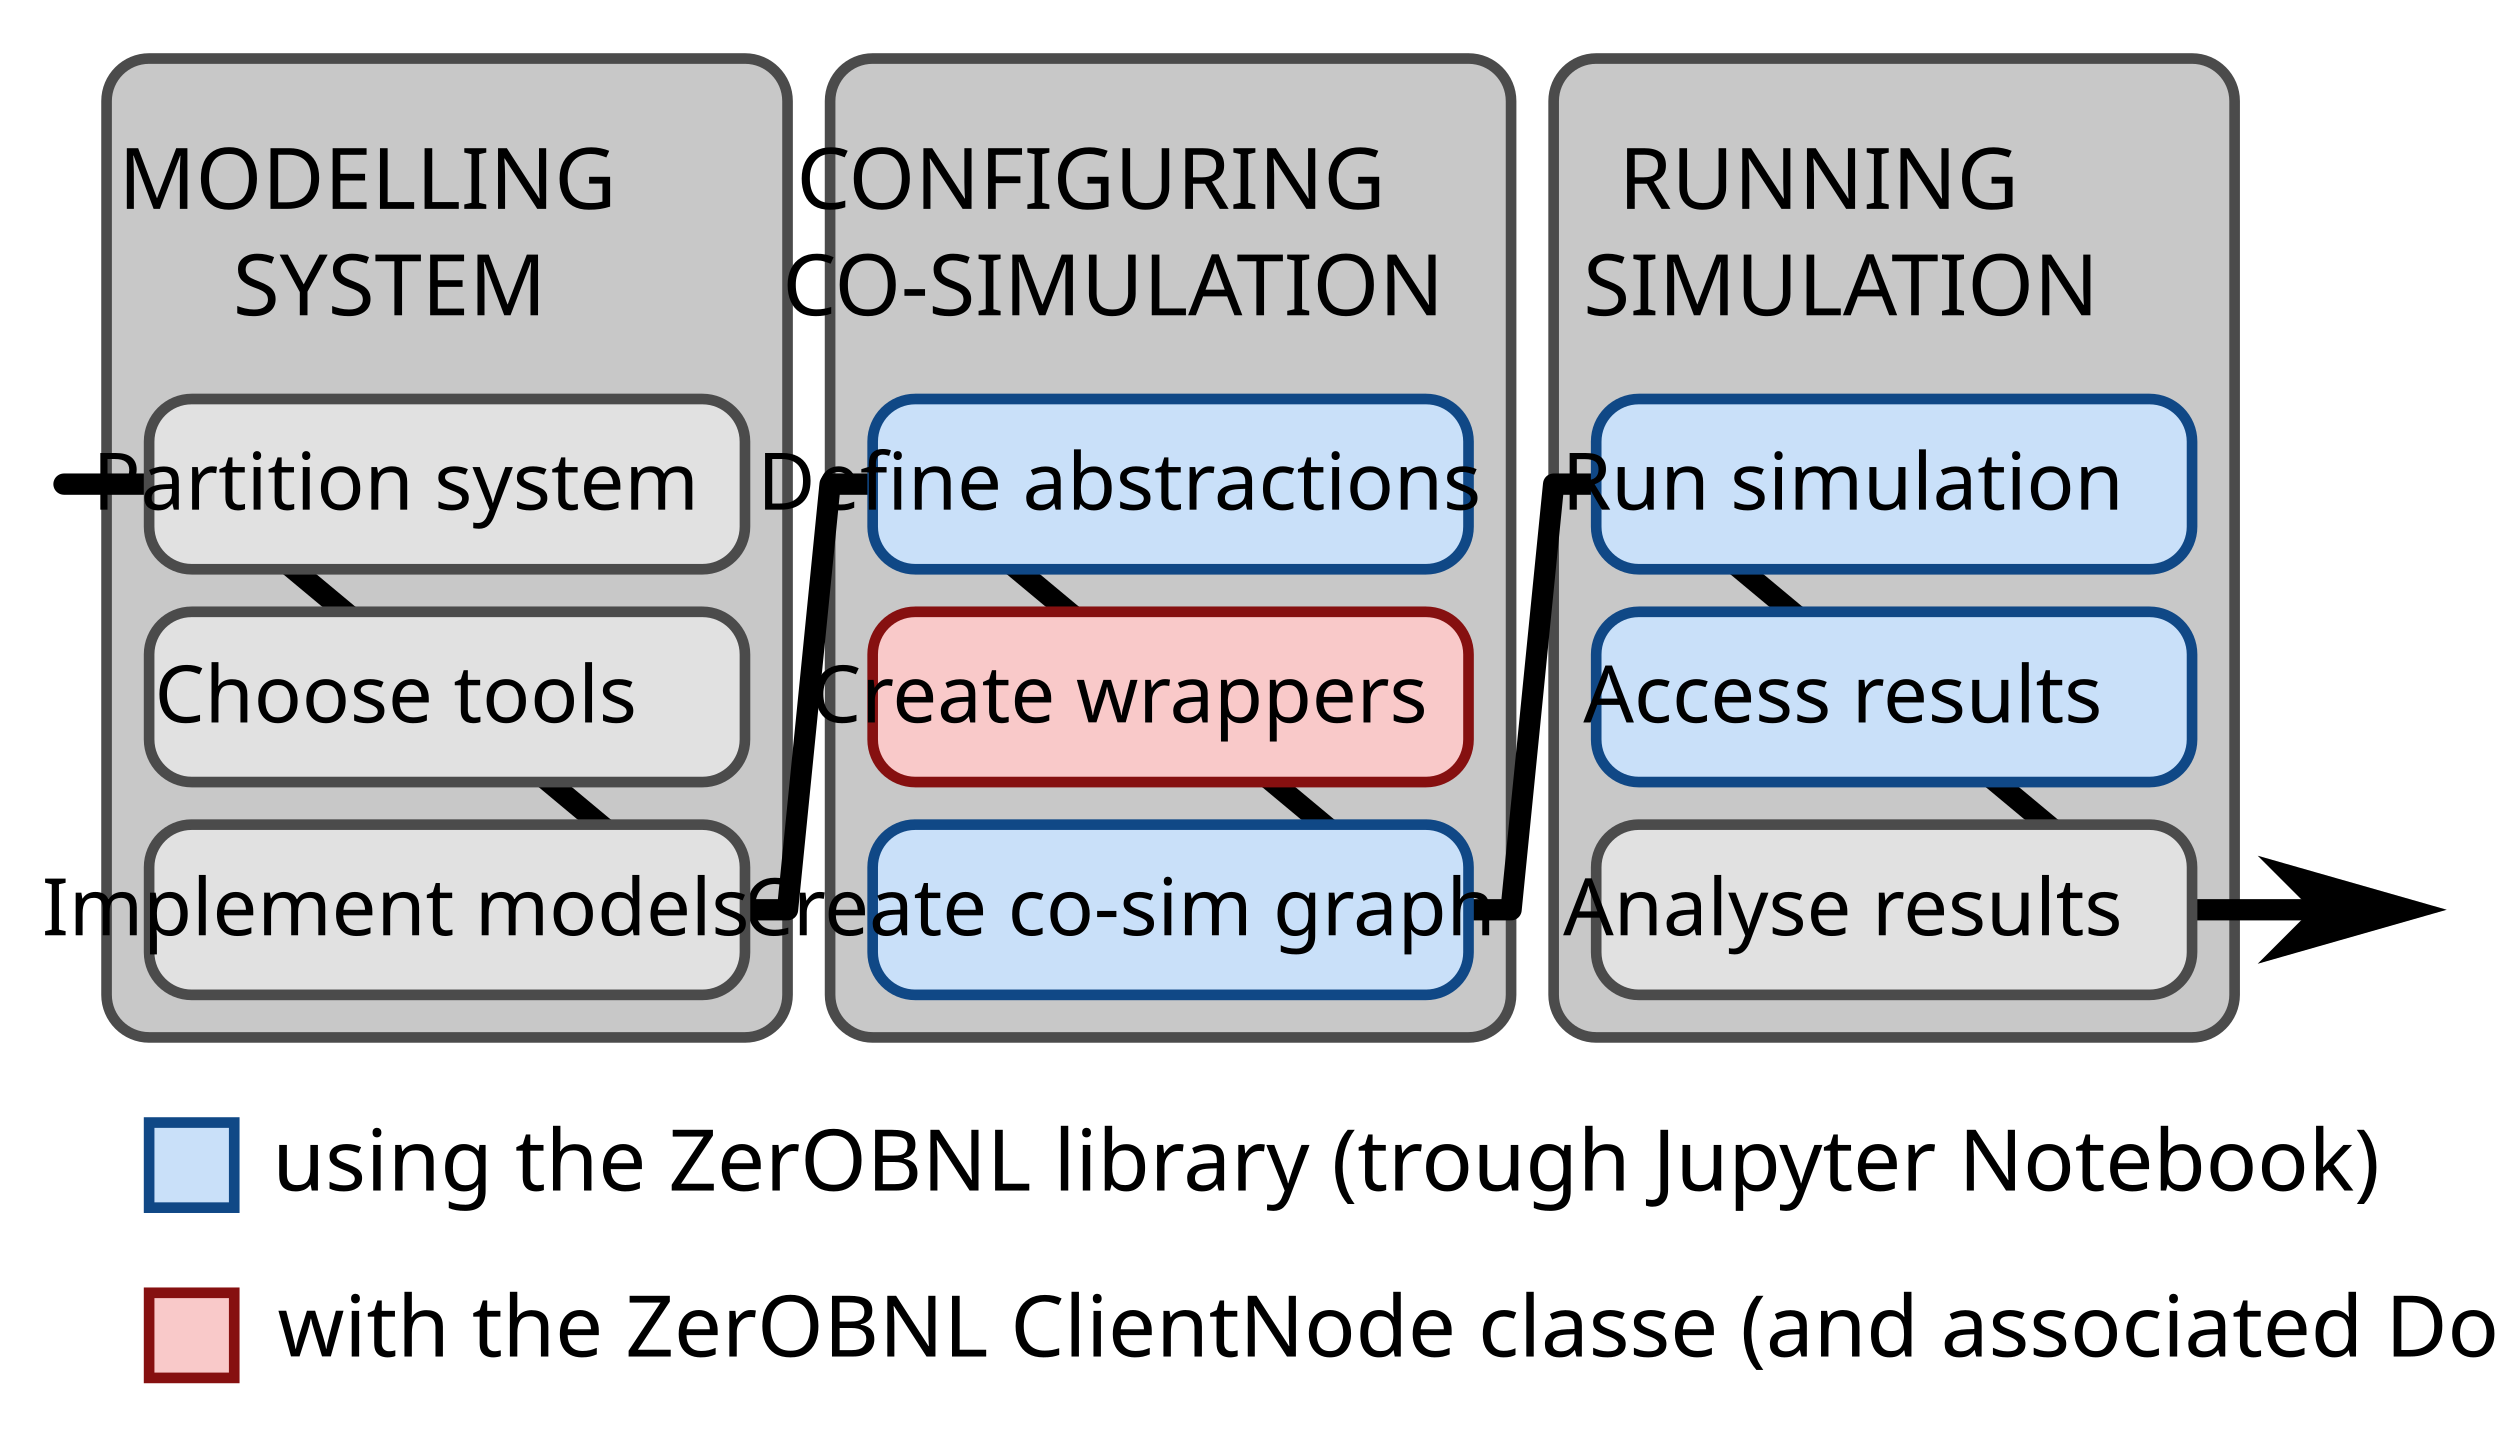
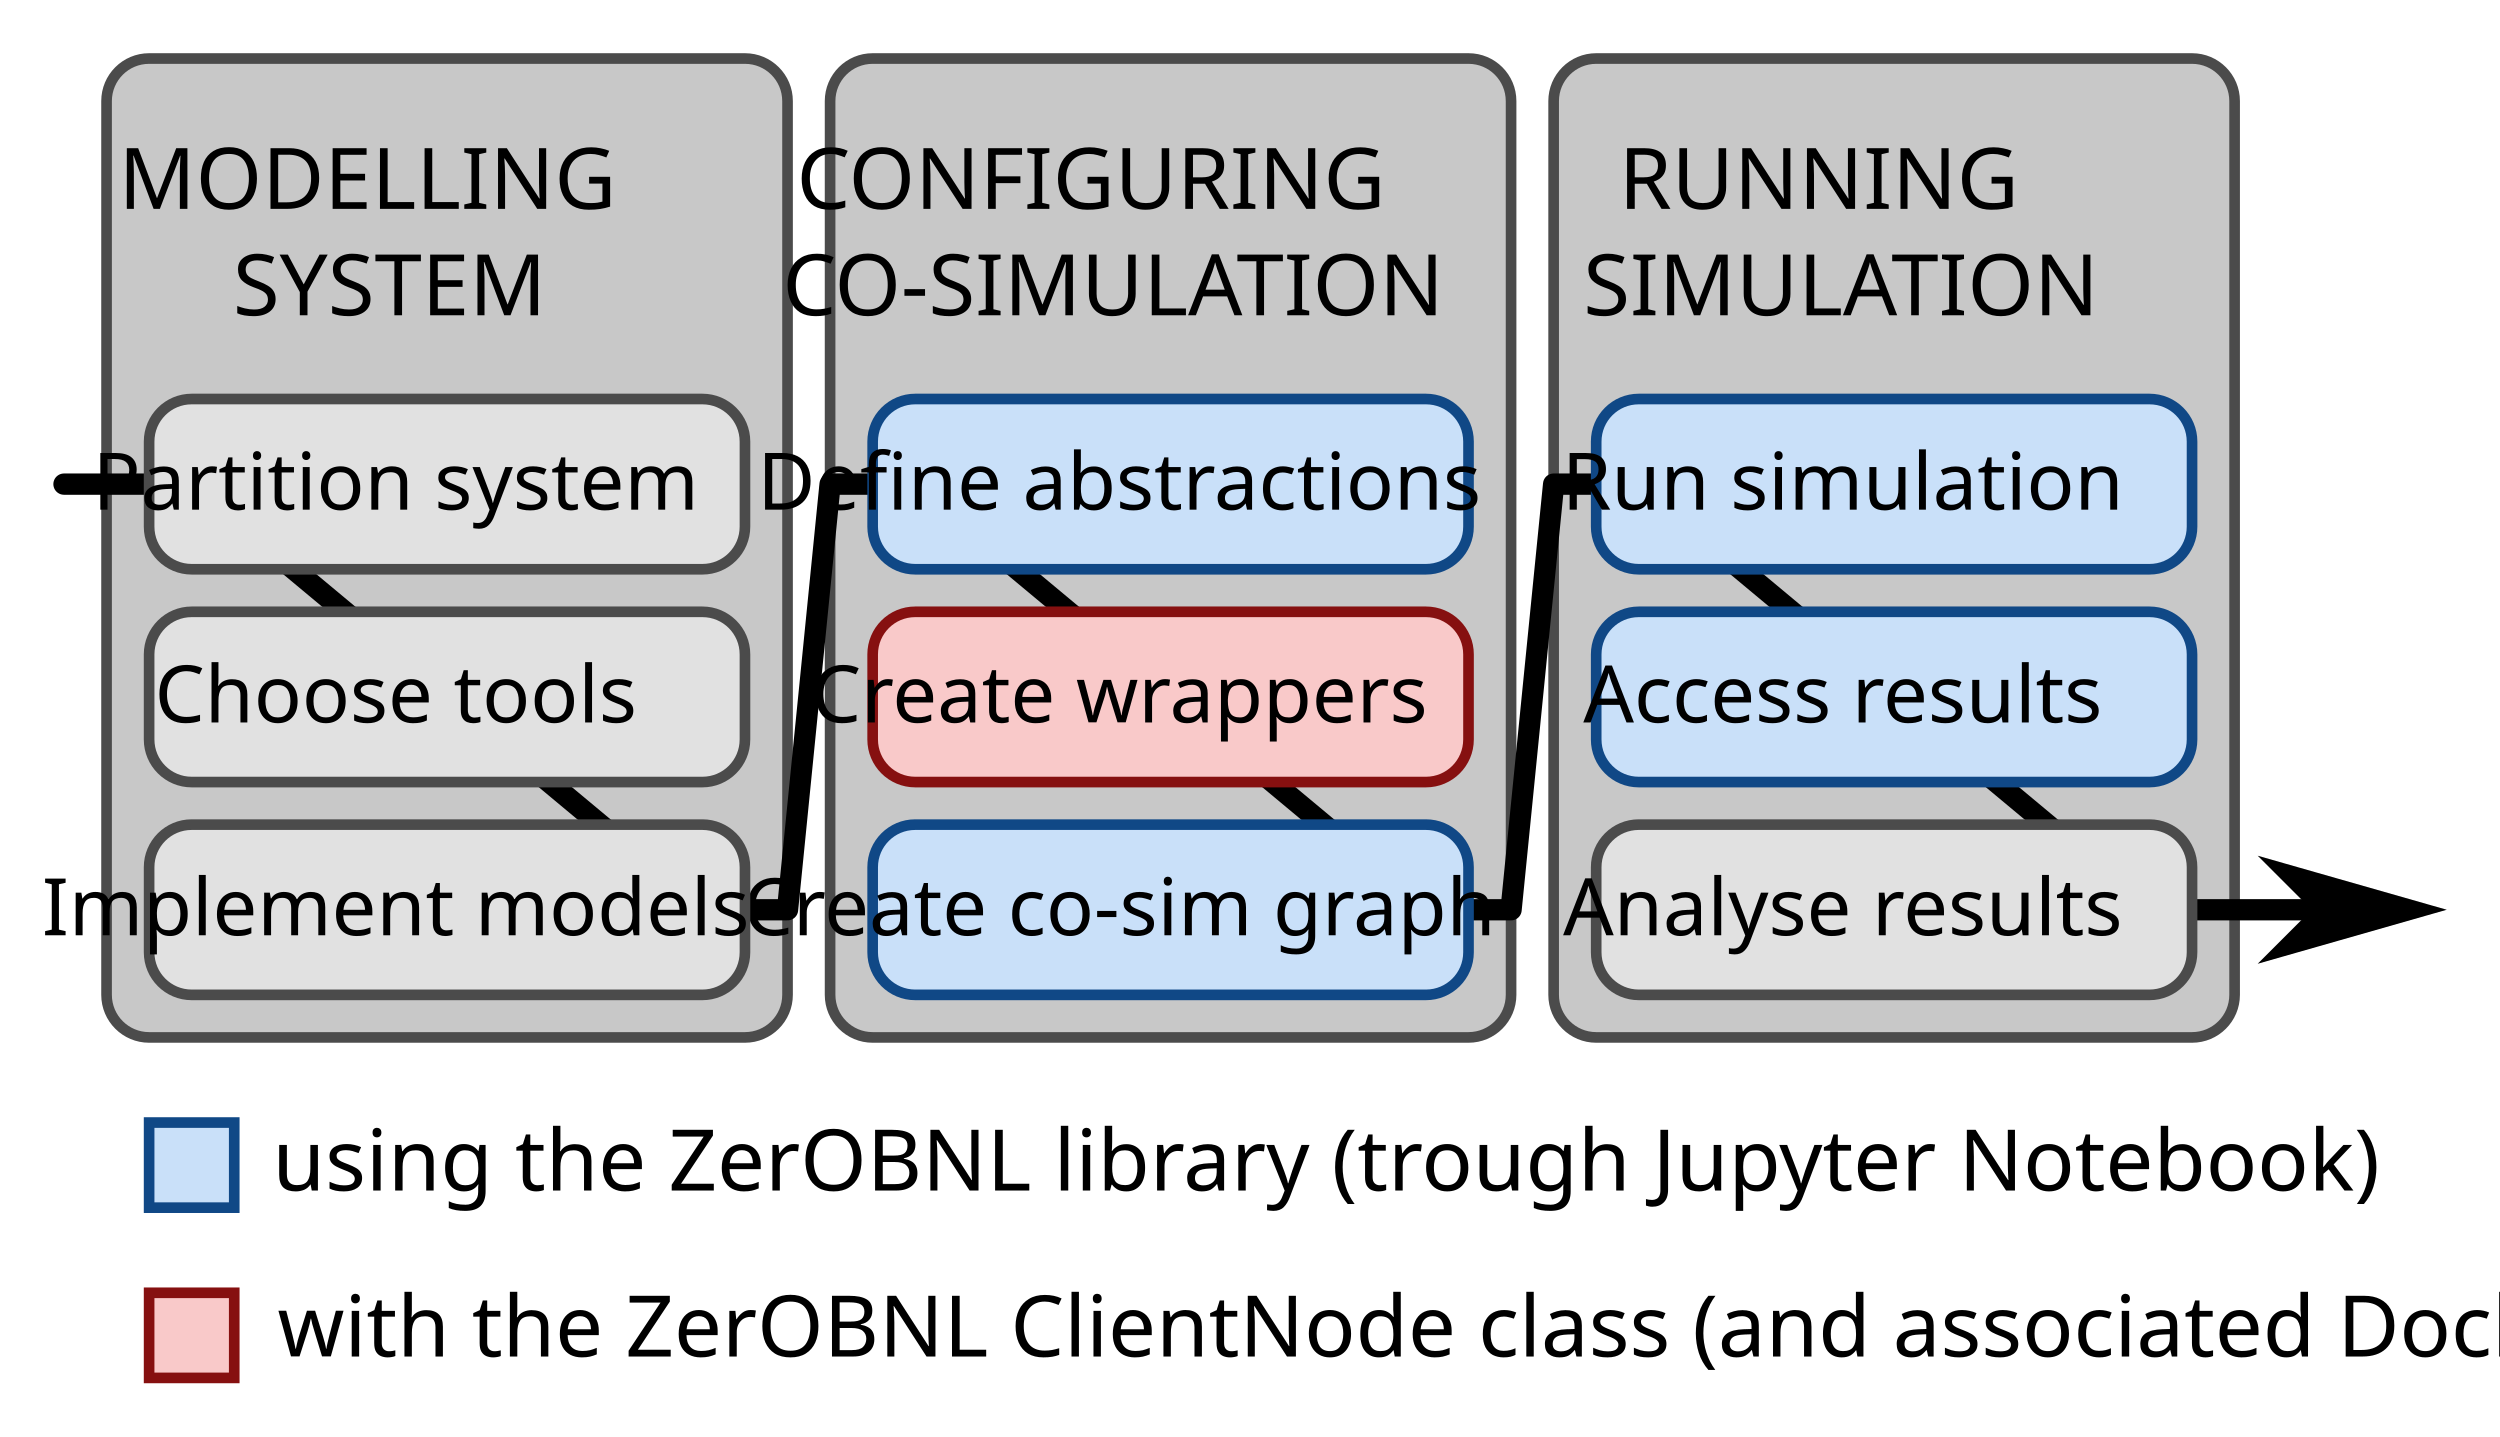
<svg xmlns="http://www.w3.org/2000/svg" width="1174.778" height="675" viewBox="0 0 310.827 178.594" version="1.1" id="svg8">
  <defs id="defs2">
    <marker orient="auto" refY="0" refX="0" id="Arrow1Mend" style="overflow:visible">
      <path id="path4929" d="M 0,0 5,-5 -12.5,0 5,5 Z" style="fill:#000000;fill-opacity:1;fill-rule:evenodd;stroke:#000000;stroke-width:1pt;stroke-opacity:1" transform="matrix(-0.4,0,0,-0.4,-4,0)" />
    </marker>
    <marker orient="auto" refY="0" refX="0" id="Arrow1Mend-9" style="overflow:visible">
      <path id="path4929-3" d="M 0,0 5,-5 -12.5,0 5,5 Z" style="fill:#000000;fill-opacity:1;fill-rule:evenodd;stroke:#000000;stroke-width:1pt;stroke-opacity:1" transform="matrix(-0.4,0,0,-0.4,-4,0)" />
    </marker>
  </defs>
  <g id="layer1" transform="translate(-214.2937,-120.3907)">
    <rect id="rect12-1-7-3-7" width="121.708" height="84.666" x="127.667" y="-492.125" style="fill:#c8c8c8;fill-opacity:1;stroke:#4b4b4b;stroke-width:1.323;stroke-miterlimit:4;stroke-dasharray:none;stroke-opacity:1" ry="5.292" transform="rotate(90)" />
    <flowRoot xml:space="preserve" id="flowRoot4636" style="font-style:normal;font-weight:normal;font-size:40px;line-height:1.25;font-family:sans-serif;letter-spacing:0px;word-spacing:0px;fill:#000000;fill-opacity:1;stroke:none" transform="matrix(0.2645833,0,0,0.2645833,0,32.41666)">
      <flowRegion id="flowRegion4638">
        <rect id="rect4640" width="460" height="440" x="680" y="300" />
      </flowRegion>
      <flowPara id="flowPara4642" />
    </flowRoot>
    <rect id="rect12-1-7-3" width="121.708" height="84.667" x="127.667" y="-402.167" style="fill:#c8c8c8;fill-opacity:1;stroke:#4b4b4b;stroke-width:1.323;stroke-miterlimit:4;stroke-dasharray:none;stroke-opacity:1" ry="5.292" transform="rotate(90)" />
    <rect id="rect12-1-75" width="121.708" height="84.667" x="127.667" y="-312.209" style="fill:#c8c8c8;fill-opacity:1;stroke:#4b4b4b;stroke-width:1.323;stroke-miterlimit:4;stroke-dasharray:none;stroke-opacity:1" ry="5.292" transform="rotate(90)" />
    <text xml:space="preserve" style="font-style:normal;font-variant:normal;font-weight:normal;font-stretch:normal;font-size:10.583px;line-height:1.25;font-family:'Ubuntu Condensed';-inkscape-font-specification:'Ubuntu Condensed, ';text-align:center;letter-spacing:0px;word-spacing:0px;text-anchor:middle;fill:#000000;fill-opacity:1;stroke:none;stroke-width:0.265" x="269.615" y="146.361" id="text4646-7-5-3">
      <tspan id="tspan4644-8-0-5" x="269.615" y="146.361" style="font-style:normal;font-variant:normal;font-weight:normal;font-stretch:normal;font-family:'Ubuntu Condensed';-inkscape-font-specification:'Ubuntu Condensed, ';text-align:center;text-anchor:middle;stroke-width:0.265">MODELLING</tspan>
      <tspan x="269.615" y="159.59" style="font-style:normal;font-variant:normal;font-weight:normal;font-stretch:normal;font-family:'Ubuntu Condensed';-inkscape-font-specification:'Ubuntu Condensed, ';text-align:center;text-anchor:middle;stroke-width:0.265" id="tspan4648-4-3-6">SYSTEM</tspan>
    </text>
    <text xml:space="preserve" style="font-style:normal;font-variant:normal;font-weight:normal;font-stretch:normal;font-size:10.583px;line-height:1.25;font-family:'Ubuntu Condensed';-inkscape-font-specification:'Ubuntu Condensed, ';text-align:center;letter-spacing:0px;word-spacing:0px;text-anchor:middle;fill:#000000;fill-opacity:1;stroke:none;stroke-width:0.265" x="359.573" y="146.361" id="text4646-7-5-6-2">
      <tspan id="tspan4644-8-0-1-9" x="359.573" y="146.361" style="font-style:normal;font-variant:normal;font-weight:normal;font-stretch:normal;font-family:'Ubuntu Condensed';-inkscape-font-specification:'Ubuntu Condensed, ';text-align:center;text-anchor:middle;stroke-width:0.265">CONFIGURING</tspan>
      <tspan x="359.573" y="159.59" style="font-style:normal;font-variant:normal;font-weight:normal;font-stretch:normal;font-family:'Ubuntu Condensed';-inkscape-font-specification:'Ubuntu Condensed, ';text-align:center;text-anchor:middle;stroke-width:0.265" id="tspan4648-4-3-0-1">CO-SIMULATION</tspan>
    </text>
    <text xml:space="preserve" style="font-style:normal;font-variant:normal;font-weight:normal;font-stretch:normal;font-size:10.583px;line-height:1.25;font-family:'Ubuntu Condensed';-inkscape-font-specification:'Ubuntu Condensed, ';text-align:center;letter-spacing:0px;word-spacing:0px;text-anchor:middle;fill:#000000;fill-opacity:1;stroke:none;stroke-width:0.265" x="450.06" y="146.361" id="text4646-7-5-6-6-2">
      <tspan id="tspan4644-8-0-1-3-7" x="450.06" y="146.361" style="font-style:normal;font-variant:normal;font-weight:normal;font-stretch:normal;font-family:'Ubuntu Condensed';-inkscape-font-specification:'Ubuntu Condensed, ';text-align:center;text-anchor:middle;stroke-width:0.265">RUNNING</tspan>
      <tspan x="450.06" y="159.59" style="font-style:normal;font-variant:normal;font-weight:normal;font-stretch:normal;font-family:'Ubuntu Condensed';-inkscape-font-specification:'Ubuntu Condensed, ';text-align:center;text-anchor:middle;stroke-width:0.265" id="tspan4648-4-3-0-2-0">SIMULATION</tspan>
    </text>
    <path style="fill:none;stroke:#000000;stroke-width:2.646;stroke-linecap:round;stroke-linejoin:round;stroke-miterlimit:4;stroke-dasharray:none;stroke-dashoffset:0;stroke-opacity:1;marker-end:url(#Arrow1Mend-9)" d="m 222.25,180.583 15.875,1e-5 63.5,52.917 h 10.583 L 317.5,180.583 h 10.583 l 63.5,52.917 h 10.583 l 5.292,-52.917 h 10.583 l 63.5,52.917 h 31.75" id="path4918-6" />
    <rect id="rect12-62-0" width="74.083" height="21.167" x="412.75" y="170" style="fill:#c9e0f9;fill-opacity:1;stroke:#104886;stroke-width:1.323;stroke-miterlimit:4;stroke-dasharray:none;stroke-opacity:1" ry="5.292" />
    <rect id="rect12-9-6" width="74.083" height="21.167" x="412.75" y="222.917" style="fill:#e1e1e1;fill-opacity:1;stroke:#4b4b4b;stroke-width:1.323;stroke-miterlimit:4;stroke-dasharray:none;stroke-opacity:1" ry="5.292" />
    <text xml:space="preserve" style="font-style:normal;font-variant:normal;font-weight:normal;font-stretch:normal;font-size:9.878px;line-height:1.25;font-family:'Ubuntu Condensed';-inkscape-font-specification:'Ubuntu Condensed, ';text-align:center;letter-spacing:0px;word-spacing:0px;text-anchor:middle;fill:#000000;fill-opacity:1;stroke:none;stroke-width:0.265" x="449.831" y="183.758" id="text4646-3-5-2">
      <tspan x="449.831" y="183.758" style="font-style:normal;font-variant:normal;font-weight:normal;font-stretch:normal;font-size:9.878px;font-family:'Ubuntu Condensed';-inkscape-font-specification:'Ubuntu Condensed, ';text-align:center;text-anchor:middle;stroke-width:0.265" id="tspan4648-0-92-6">Run simulation</tspan>
    </text>
    <text xml:space="preserve" style="font-style:normal;font-variant:normal;font-weight:normal;font-stretch:normal;font-size:9.878px;line-height:1.25;font-family:'Ubuntu Condensed';-inkscape-font-specification:'Ubuntu Condensed, ';text-align:center;letter-spacing:0px;word-spacing:0px;text-anchor:middle;fill:#000000;fill-opacity:1;stroke:none;stroke-width:0.265" x="449.831" y="236.675" id="text4646-3-28-1">
      <tspan x="449.831" y="236.675" style="font-style:normal;font-variant:normal;font-weight:normal;font-stretch:normal;font-size:9.878px;font-family:'Ubuntu Condensed';-inkscape-font-specification:'Ubuntu Condensed, ';text-align:center;text-anchor:middle;stroke-width:0.265" id="tspan4648-0-97-8">Analyse results</tspan>
    </text>
    <rect id="rect12-7-9" width="74.083" height="21.167" x="322.792" y="196.458" style="fill:#f9c9c9;fill-opacity:1;stroke:#861010;stroke-width:1.323;stroke-miterlimit:4;stroke-dasharray:none;stroke-opacity:1" ry="5.292" />
    <rect id="rect12-5-2" width="74.083" height="21.167" x="322.792" y="170" style="fill:#c9e0f9;fill-opacity:1;stroke:#104886;stroke-width:1.323;stroke-miterlimit:4;stroke-dasharray:none;stroke-opacity:1" ry="5.292" />
    <rect id="rect12-35-0" width="74.083" height="21.167" x="322.792" y="222.917" style="fill:#c9e0f9;fill-opacity:1;stroke:#104886;stroke-width:1.323;stroke-miterlimit:4;stroke-dasharray:none;stroke-opacity:1" ry="5.292" />
    <text xml:space="preserve" style="font-style:normal;font-variant:normal;font-weight:normal;font-stretch:normal;font-size:9.878px;line-height:1.25;font-family:'Ubuntu Condensed';-inkscape-font-specification:'Ubuntu Condensed, ';text-align:center;letter-spacing:0px;word-spacing:0px;text-anchor:middle;fill:#000000;fill-opacity:1;stroke:none;stroke-width:0.265" x="359.873" y="210.217" id="text4646-3-7-2">
      <tspan x="359.873" y="210.217" style="font-style:normal;font-variant:normal;font-weight:normal;font-stretch:normal;font-size:9.878px;font-family:'Ubuntu Condensed';-inkscape-font-specification:'Ubuntu Condensed, ';text-align:center;text-anchor:middle;stroke-width:0.265" id="tspan4648-0-9-3">Create wrappers</tspan>
    </text>
    <text xml:space="preserve" style="font-style:normal;font-variant:normal;font-weight:normal;font-stretch:normal;font-size:9.878px;line-height:1.25;font-family:'Ubuntu Condensed';-inkscape-font-specification:'Ubuntu Condensed, ';text-align:center;letter-spacing:0px;word-spacing:0px;text-anchor:middle;fill:#000000;fill-opacity:1;stroke:none;stroke-width:0.265" x="359.873" y="183.758" id="text4646-3-2-7">
      <tspan x="359.873" y="183.758" style="font-style:normal;font-variant:normal;font-weight:normal;font-stretch:normal;font-size:9.878px;font-family:'Ubuntu Condensed';-inkscape-font-specification:'Ubuntu Condensed, ';text-align:center;text-anchor:middle;stroke-width:0.265" id="tspan4648-0-0-5">Define abstractions</tspan>
    </text>
    <text xml:space="preserve" style="font-style:normal;font-variant:normal;font-weight:normal;font-stretch:normal;font-size:9.878px;line-height:1.25;font-family:'Ubuntu Condensed';-inkscape-font-specification:'Ubuntu Condensed, ';text-align:center;letter-spacing:0px;word-spacing:0px;text-anchor:middle;fill:#000000;fill-opacity:1;stroke:none;stroke-width:0.265" x="359.873" y="236.675" id="text4646-3-23-9">
      <tspan x="359.873" y="236.675" style="font-style:normal;font-variant:normal;font-weight:normal;font-stretch:normal;font-size:9.878px;font-family:'Ubuntu Condensed';-inkscape-font-specification:'Ubuntu Condensed, ';text-align:center;text-anchor:middle;stroke-width:0.265" id="tspan4648-0-7-2">Create co-sim graph</tspan>
    </text>
    <rect id="rect12-2" width="74.083" height="21.167" x="232.833" y="170" style="fill:#e1e1e1;fill-opacity:1;stroke:#4b4b4b;stroke-width:1.323;stroke-miterlimit:4;stroke-dasharray:none;stroke-opacity:1" ry="5.292" />
    <rect id="rect12-3-8" width="74.083" height="21.167" x="232.833" y="196.458" style="fill:#e1e1e1;fill-opacity:1;stroke:#4b4b4b;stroke-width:1.323;stroke-miterlimit:4;stroke-dasharray:none;stroke-opacity:1" ry="5.292" />
    <rect id="rect12-6-9" width="74.083" height="21.167" x="232.833" y="222.917" style="fill:#e1e1e1;fill-opacity:1;stroke:#4b4b4b;stroke-width:1.323;stroke-miterlimit:4;stroke-dasharray:none;stroke-opacity:1" ry="5.292" />
    <text xml:space="preserve" style="font-style:normal;font-variant:normal;font-weight:normal;font-stretch:normal;font-size:9.878px;line-height:1.25;font-family:'Ubuntu Condensed';-inkscape-font-specification:'Ubuntu Condensed, ';text-align:center;letter-spacing:0px;word-spacing:0px;text-anchor:middle;fill:#000000;fill-opacity:1;stroke:none;stroke-width:0.265" x="269.915" y="183.758" id="text4646-3-73">
      <tspan x="269.915" y="183.758" style="font-style:normal;font-variant:normal;font-weight:normal;font-stretch:normal;font-size:9.878px;font-family:'Ubuntu Condensed';-inkscape-font-specification:'Ubuntu Condensed, ';text-align:center;text-anchor:middle;stroke-width:0.265" id="tspan4648-0-6">Partition system</tspan>
    </text>
    <text xml:space="preserve" style="font-style:normal;font-variant:normal;font-weight:normal;font-stretch:normal;font-size:9.878px;line-height:1.25;font-family:'Ubuntu Condensed';-inkscape-font-specification:'Ubuntu Condensed, ';text-align:center;letter-spacing:0px;word-spacing:0px;text-anchor:middle;fill:#000000;fill-opacity:1;stroke:none;stroke-width:0.265" x="269.915" y="210.217" id="text4646-3-6-1">
      <tspan x="269.915" y="210.217" style="font-style:normal;font-variant:normal;font-weight:normal;font-stretch:normal;font-size:9.878px;font-family:'Ubuntu Condensed';-inkscape-font-specification:'Ubuntu Condensed, ';text-align:center;text-anchor:middle;stroke-width:0.265" id="tspan4648-0-2-2">Choose tools</tspan>
    </text>
    <text xml:space="preserve" style="font-style:normal;font-variant:normal;font-weight:normal;font-stretch:normal;font-size:9.878px;line-height:1.25;font-family:'Ubuntu Condensed';-inkscape-font-specification:'Ubuntu Condensed, ';text-align:center;letter-spacing:0px;word-spacing:0px;text-anchor:middle;fill:#000000;fill-opacity:1;stroke:none;stroke-width:0.265" x="269.915" y="236.675" id="text4646-3-61-9">
      <tspan x="269.915" y="236.675" style="font-style:normal;font-variant:normal;font-weight:normal;font-stretch:normal;font-size:9.878px;font-family:'Ubuntu Condensed';-inkscape-font-specification:'Ubuntu Condensed, ';text-align:center;text-anchor:middle;stroke-width:0.265" id="tspan4648-0-8-3">Implement models</tspan>
    </text>
    <rect id="rect12-9-6-1" width="74.083" height="21.167" x="412.75" y="196.458" style="fill:#c9e0f9;fill-opacity:1;stroke:#104886;stroke-width:1.323;stroke-miterlimit:4;stroke-dasharray:none;stroke-opacity:1" ry="5.292" />
    <text xml:space="preserve" style="font-style:normal;font-variant:normal;font-weight:normal;font-stretch:normal;font-size:9.878px;line-height:1.25;font-family:'Ubuntu Condensed';-inkscape-font-specification:'Ubuntu Condensed, ';text-align:center;letter-spacing:0px;word-spacing:0px;text-anchor:middle;fill:#000000;fill-opacity:1;stroke:none;stroke-width:0.265" x="449.831" y="210.217" id="text4646-3-28-1-9">
      <tspan x="449.831" y="210.217" style="font-style:normal;font-variant:normal;font-weight:normal;font-stretch:normal;font-size:9.878px;font-family:'Ubuntu Condensed';-inkscape-font-specification:'Ubuntu Condensed, ';text-align:center;text-anchor:middle;stroke-width:0.265" id="tspan4648-0-97-8-4">Access results</tspan>
    </text>
    <rect id="rect12-5-2-7" width="10.583" height="10.583" x="232.833" y="259.958" style="fill:#c9e0f9;fill-opacity:1;stroke:#104886;stroke-width:1.323;stroke-miterlimit:4;stroke-dasharray:none;stroke-opacity:1" ry="0" />
    <rect id="rect12-5-2-7-8" width="10.583" height="10.583" x="232.833" y="281.125" style="fill:#f9c9c9;fill-opacity:1;stroke:#861010;stroke-width:1.323;stroke-miterlimit:4;stroke-dasharray:none;stroke-opacity:1" ry="0" />
    <text xml:space="preserve" style="font-style:normal;font-variant:normal;font-weight:normal;font-stretch:normal;font-size:10.583px;line-height:1.25;font-family:'Ubuntu Condensed';-inkscape-font-specification:'Ubuntu Condensed, ';text-align:start;letter-spacing:0px;word-spacing:0px;text-anchor:start;fill:#000000;fill-opacity:1;stroke:none;stroke-width:0.265" x="248.179" y="268.41" id="text4646-4">
      <tspan x="248.179" y="268.41" style="font-style:normal;font-variant:normal;font-weight:normal;font-stretch:normal;font-family:'Ubuntu Condensed';-inkscape-font-specification:'Ubuntu Condensed, ';text-align:start;text-anchor:start;stroke-width:0.265" id="tspan4648-03">using the ZerOBNL library (trough Jupyter Notebook)</tspan>
    </text>
    <text xml:space="preserve" style="font-style:normal;font-variant:normal;font-weight:normal;font-stretch:normal;font-size:10.583px;line-height:1.25;font-family:'Ubuntu Condensed';-inkscape-font-specification:'Ubuntu Condensed, ';text-align:start;letter-spacing:0px;word-spacing:0px;text-anchor:start;fill:#000000;fill-opacity:1;stroke:none;stroke-width:0.265" x="248.802" y="289.047" id="text4646-4-6">
-       <tspan x="248.802" y="289.047" style="font-style:normal;font-variant:normal;font-weight:normal;font-stretch:normal;font-family:'Ubuntu Condensed';-inkscape-font-specification:'Ubuntu Condensed, ';text-align:start;text-anchor:start;stroke-width:0.265" id="tspan4648-03-1">with the ZerOBNL ClientNode classe (and associated Dockerfile)</tspan>
+       <tspan x="248.802" y="289.047" style="font-style:normal;font-variant:normal;font-weight:normal;font-stretch:normal;font-family:'Ubuntu Condensed';-inkscape-font-specification:'Ubuntu Condensed, ';text-align:start;text-anchor:start;stroke-width:0.265" id="tspan4648-03-1">with the ZerOBNL ClientNode class (and associated Dockerfile)</tspan>
    </text>
  </g>
</svg>
